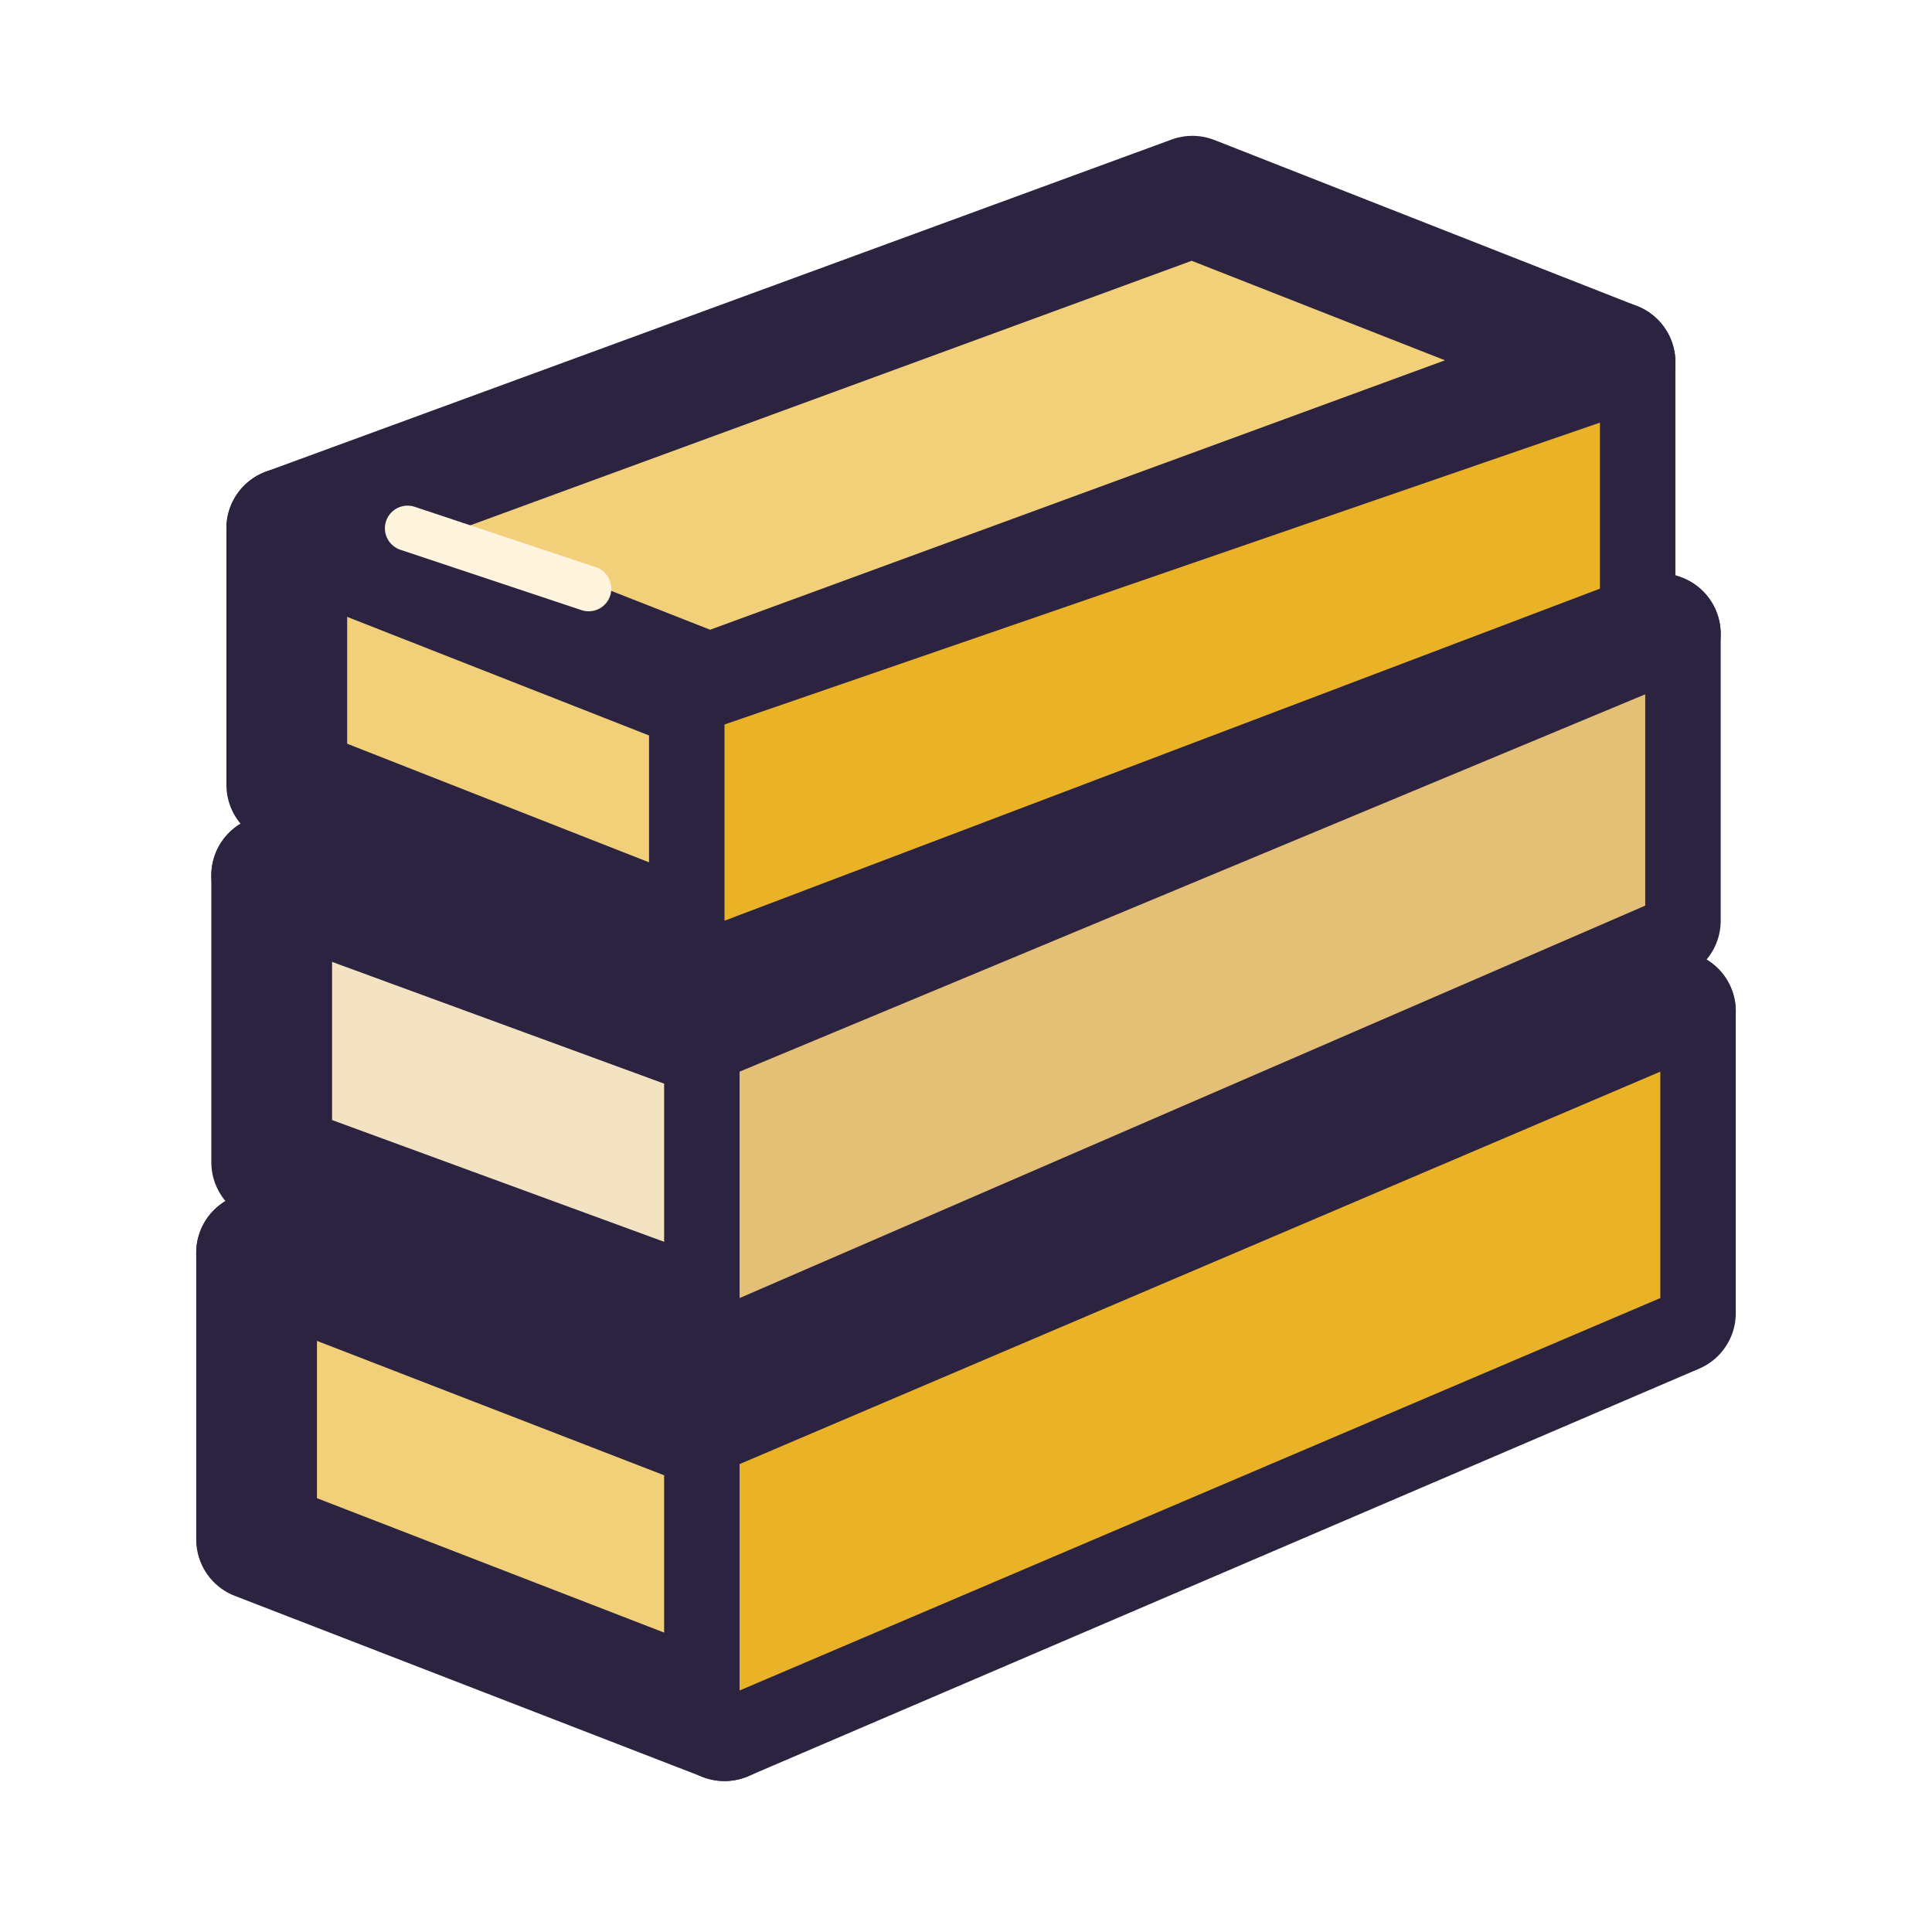
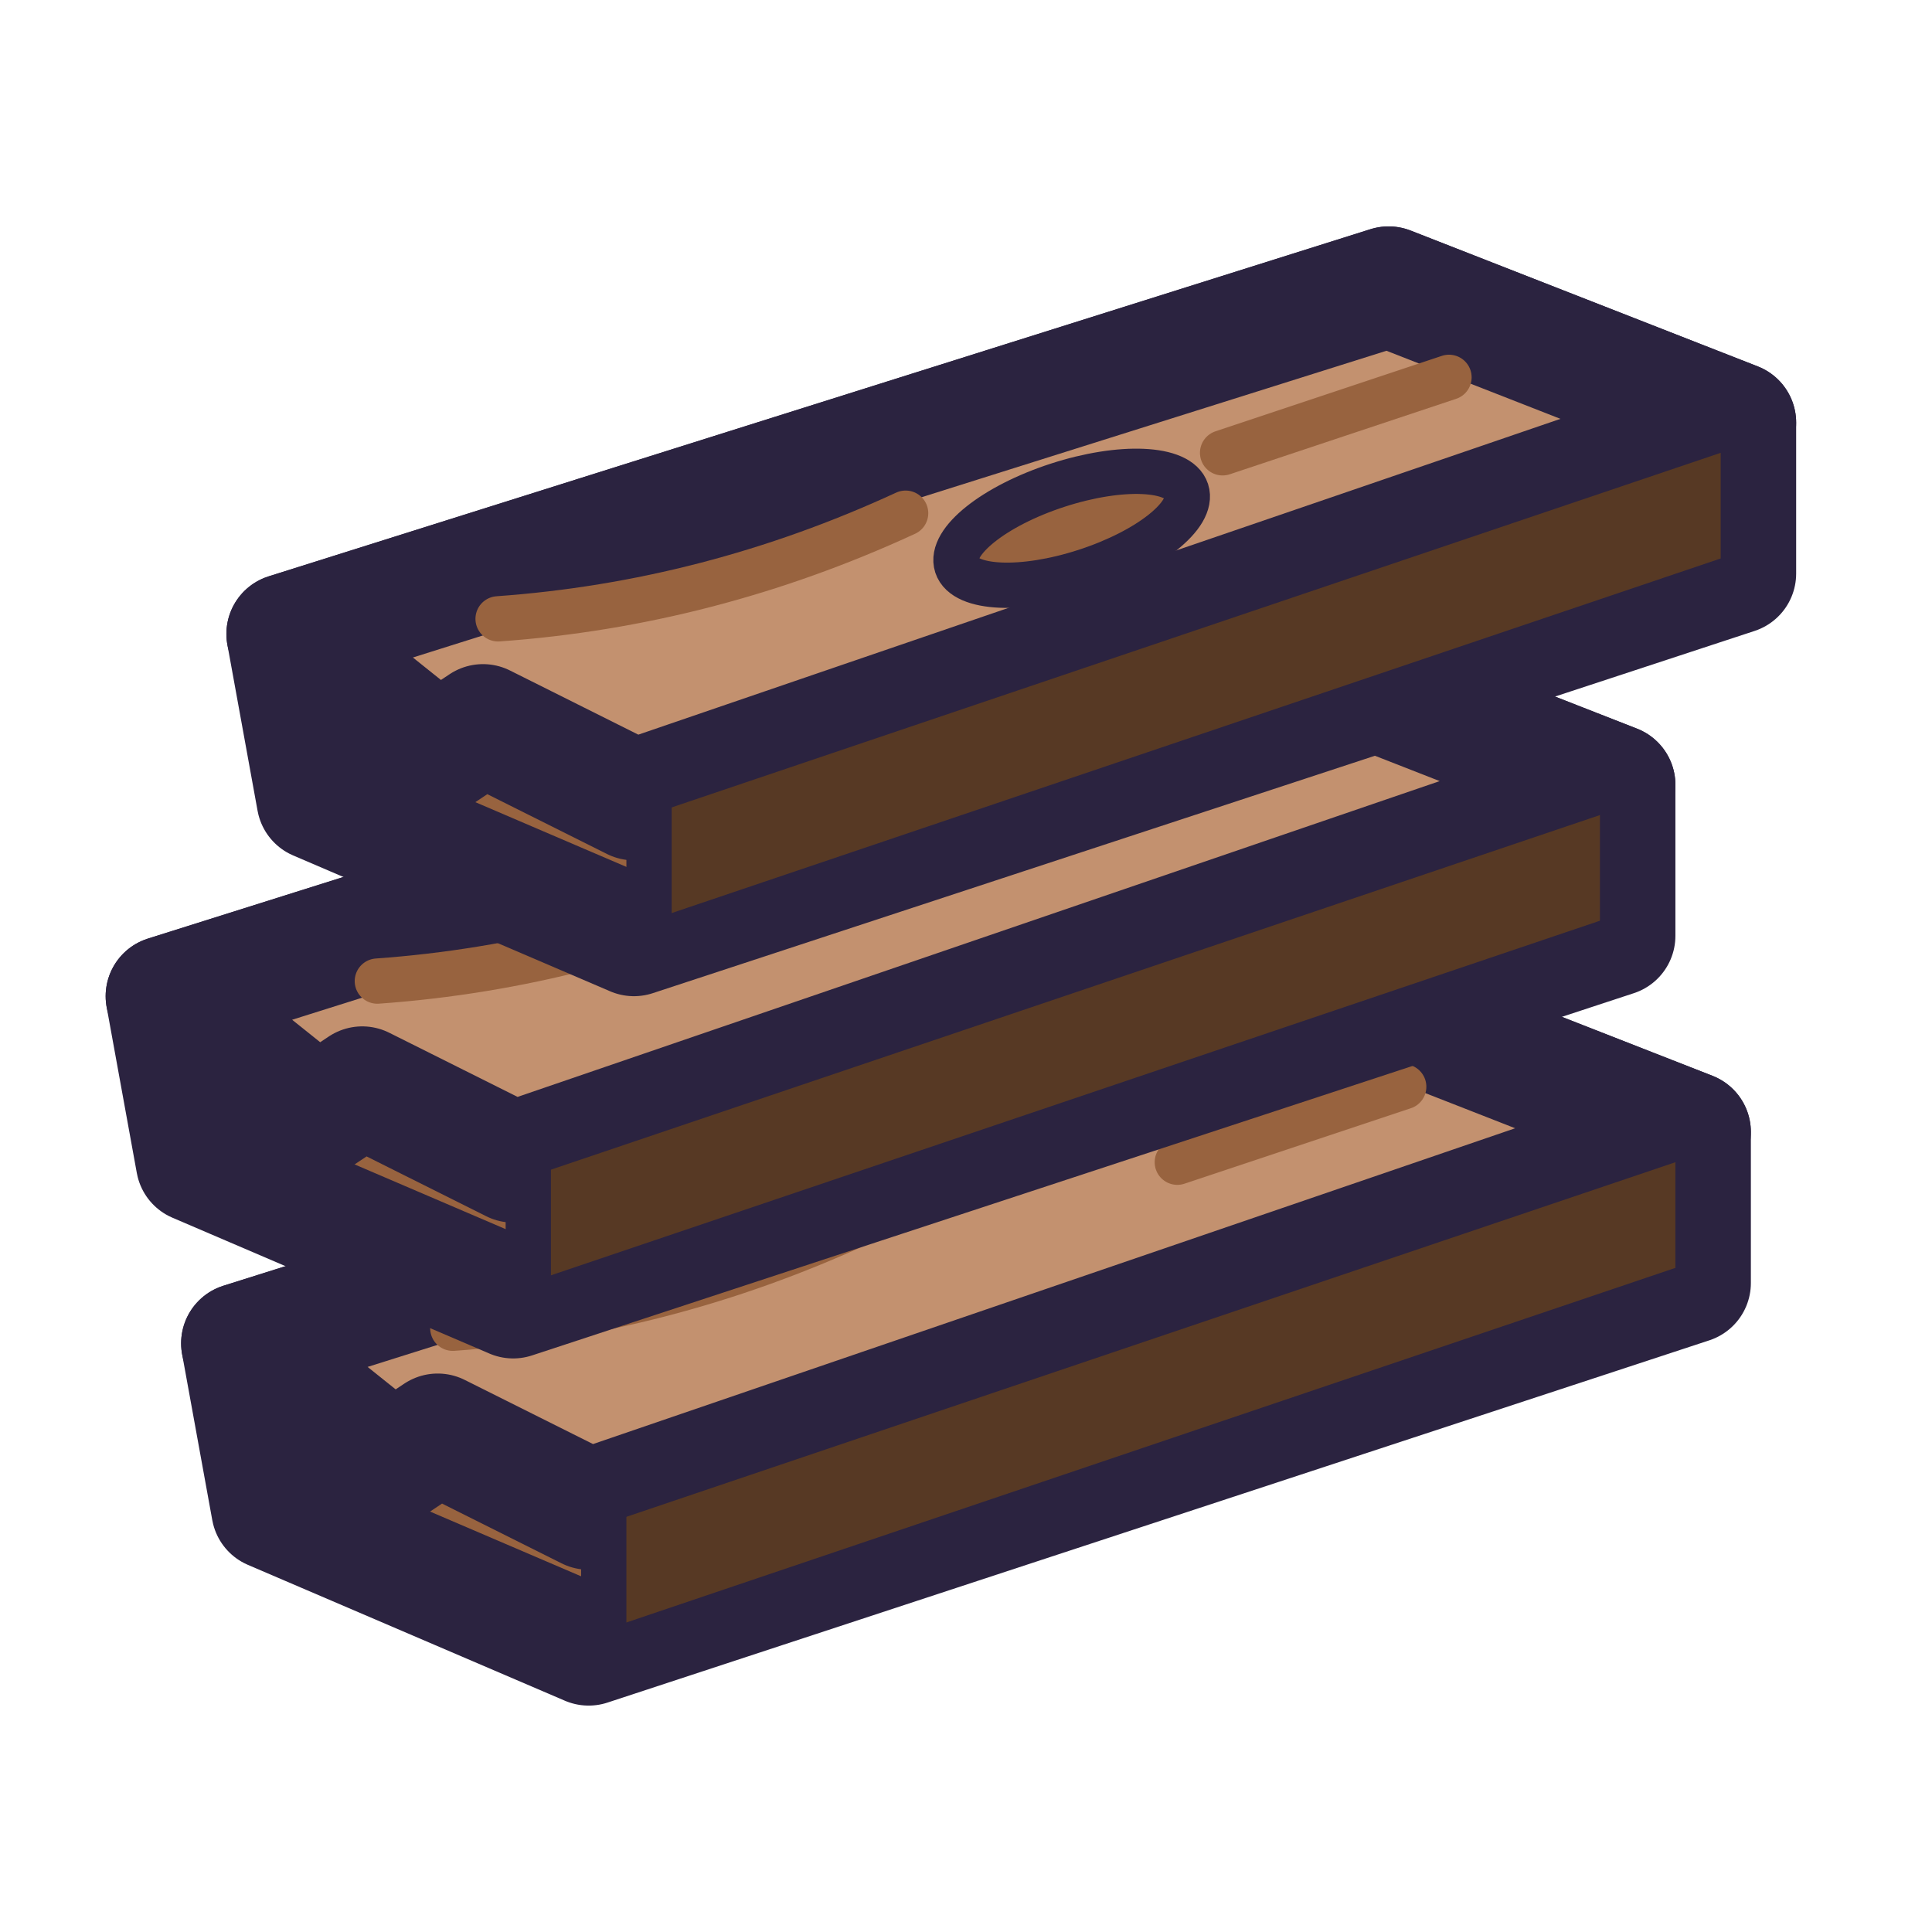
<svg xmlns="http://www.w3.org/2000/svg" version="1.1" viewBox="0 0 64 64" fill="none" stroke="#2B2340" stroke-width="4" stroke-linecap="round" stroke-linejoin="round">
  <g transform="scale(0.5)" stroke-width="8">
-     <path d="M17 83 L78 57 L111 67 V87 L48 114 L17 102Z" fill="#F2D07A" />
-     <path d="M17 83 L48 95 L111 67 M48 95 V114" fill="none" />
-     <path d="M49 97 L110 71 V86 L49 112Z" fill="#EAB226" stroke="none" />
-     <path d="M18 58 L81 32 L110 42 V61 L48 88 L18 77Z" fill="#F3E3C3" />
-     <path d="M18 58 L48 69 L110 42 M48 69 V88" fill="none" />
-     <path d="M49 71 L109 46 V60 L49 86Z" fill="#E4BF76" stroke="none" />
-     <path d="M19 35 L79 13 L107 24 V40 L47 63 L19 52Z" fill="#F2D07A" />
-     <path d="M19 35 L47 46 L107 24 M47 46 V63" fill="none" />
-     <path d="M48 48 L106 28 V39 L48 61Z" fill="#EAB226" stroke="none" />
-     <path d="M27 35 L39 39" fill="none" stroke="#FFF4DE" stroke-width="3" />
+     <g transform="translate(16 65)">
+       <path d="M0 24L73 1L96 10L96 20L23 44L2 35Z" fill="#98633F" />
+       <path d="M0 24L73 1L96 10L23 35L13 30L10 32Z" fill="#C3916F" />
+       <path d="M24 36L95 12V19L24 43Z" fill="#573924" stroke="none" />
+       <path d="M24 35V43" fill="none" stroke="#2B2340" stroke-width="3" />
+       <path d="M14 23Q28 22 41 16M62 12L77 7" fill="none" stroke="#98633F" stroke-width="3" />
+     </g>
+     <g transform="translate(11 42)">
+       <path d="M0 24L73 1L96 10L96 20L23 44L2 35Z" fill="#98633F" />
+       <path d="M0 24L73 1L96 10L23 35L13 30L10 32Z" fill="#C3916F" />
+       <path d="M24 36L95 12V19L24 43Z" fill="#573924" stroke="none" />
+       <path d="M24 35V43" fill="none" stroke="#2B2340" stroke-width="3" />
+       <path d="M14 23Q28 22 41 16M62 12L77 7" fill="none" stroke="#98633F" stroke-width="3" />
+     </g>
+     <g transform="translate(19 18)">
+       <path d="M0 24L73 1L96 10L96 20L23 44L2 35Z" fill="#98633F" />
+       <path d="M0 24L73 1L96 10L23 35L13 30L10 32Z" fill="#C3916F" />
+       <path d="M24 36L95 12V19L24 43Z" fill="#573924" stroke="none" />
+       <path d="M24 35V43" fill="none" stroke="#2B2340" stroke-width="3" />
+       <path d="M14 23Q28 22 41 16M62 12L77 7" fill="none" stroke="#98633F" stroke-width="3" />
+       <ellipse cx="52" cy="17" rx="8" ry="3" fill="#98633F" transform="rotate(-18 52 17)" stroke-width="3" />
+     </g>
  </g>
</svg>
